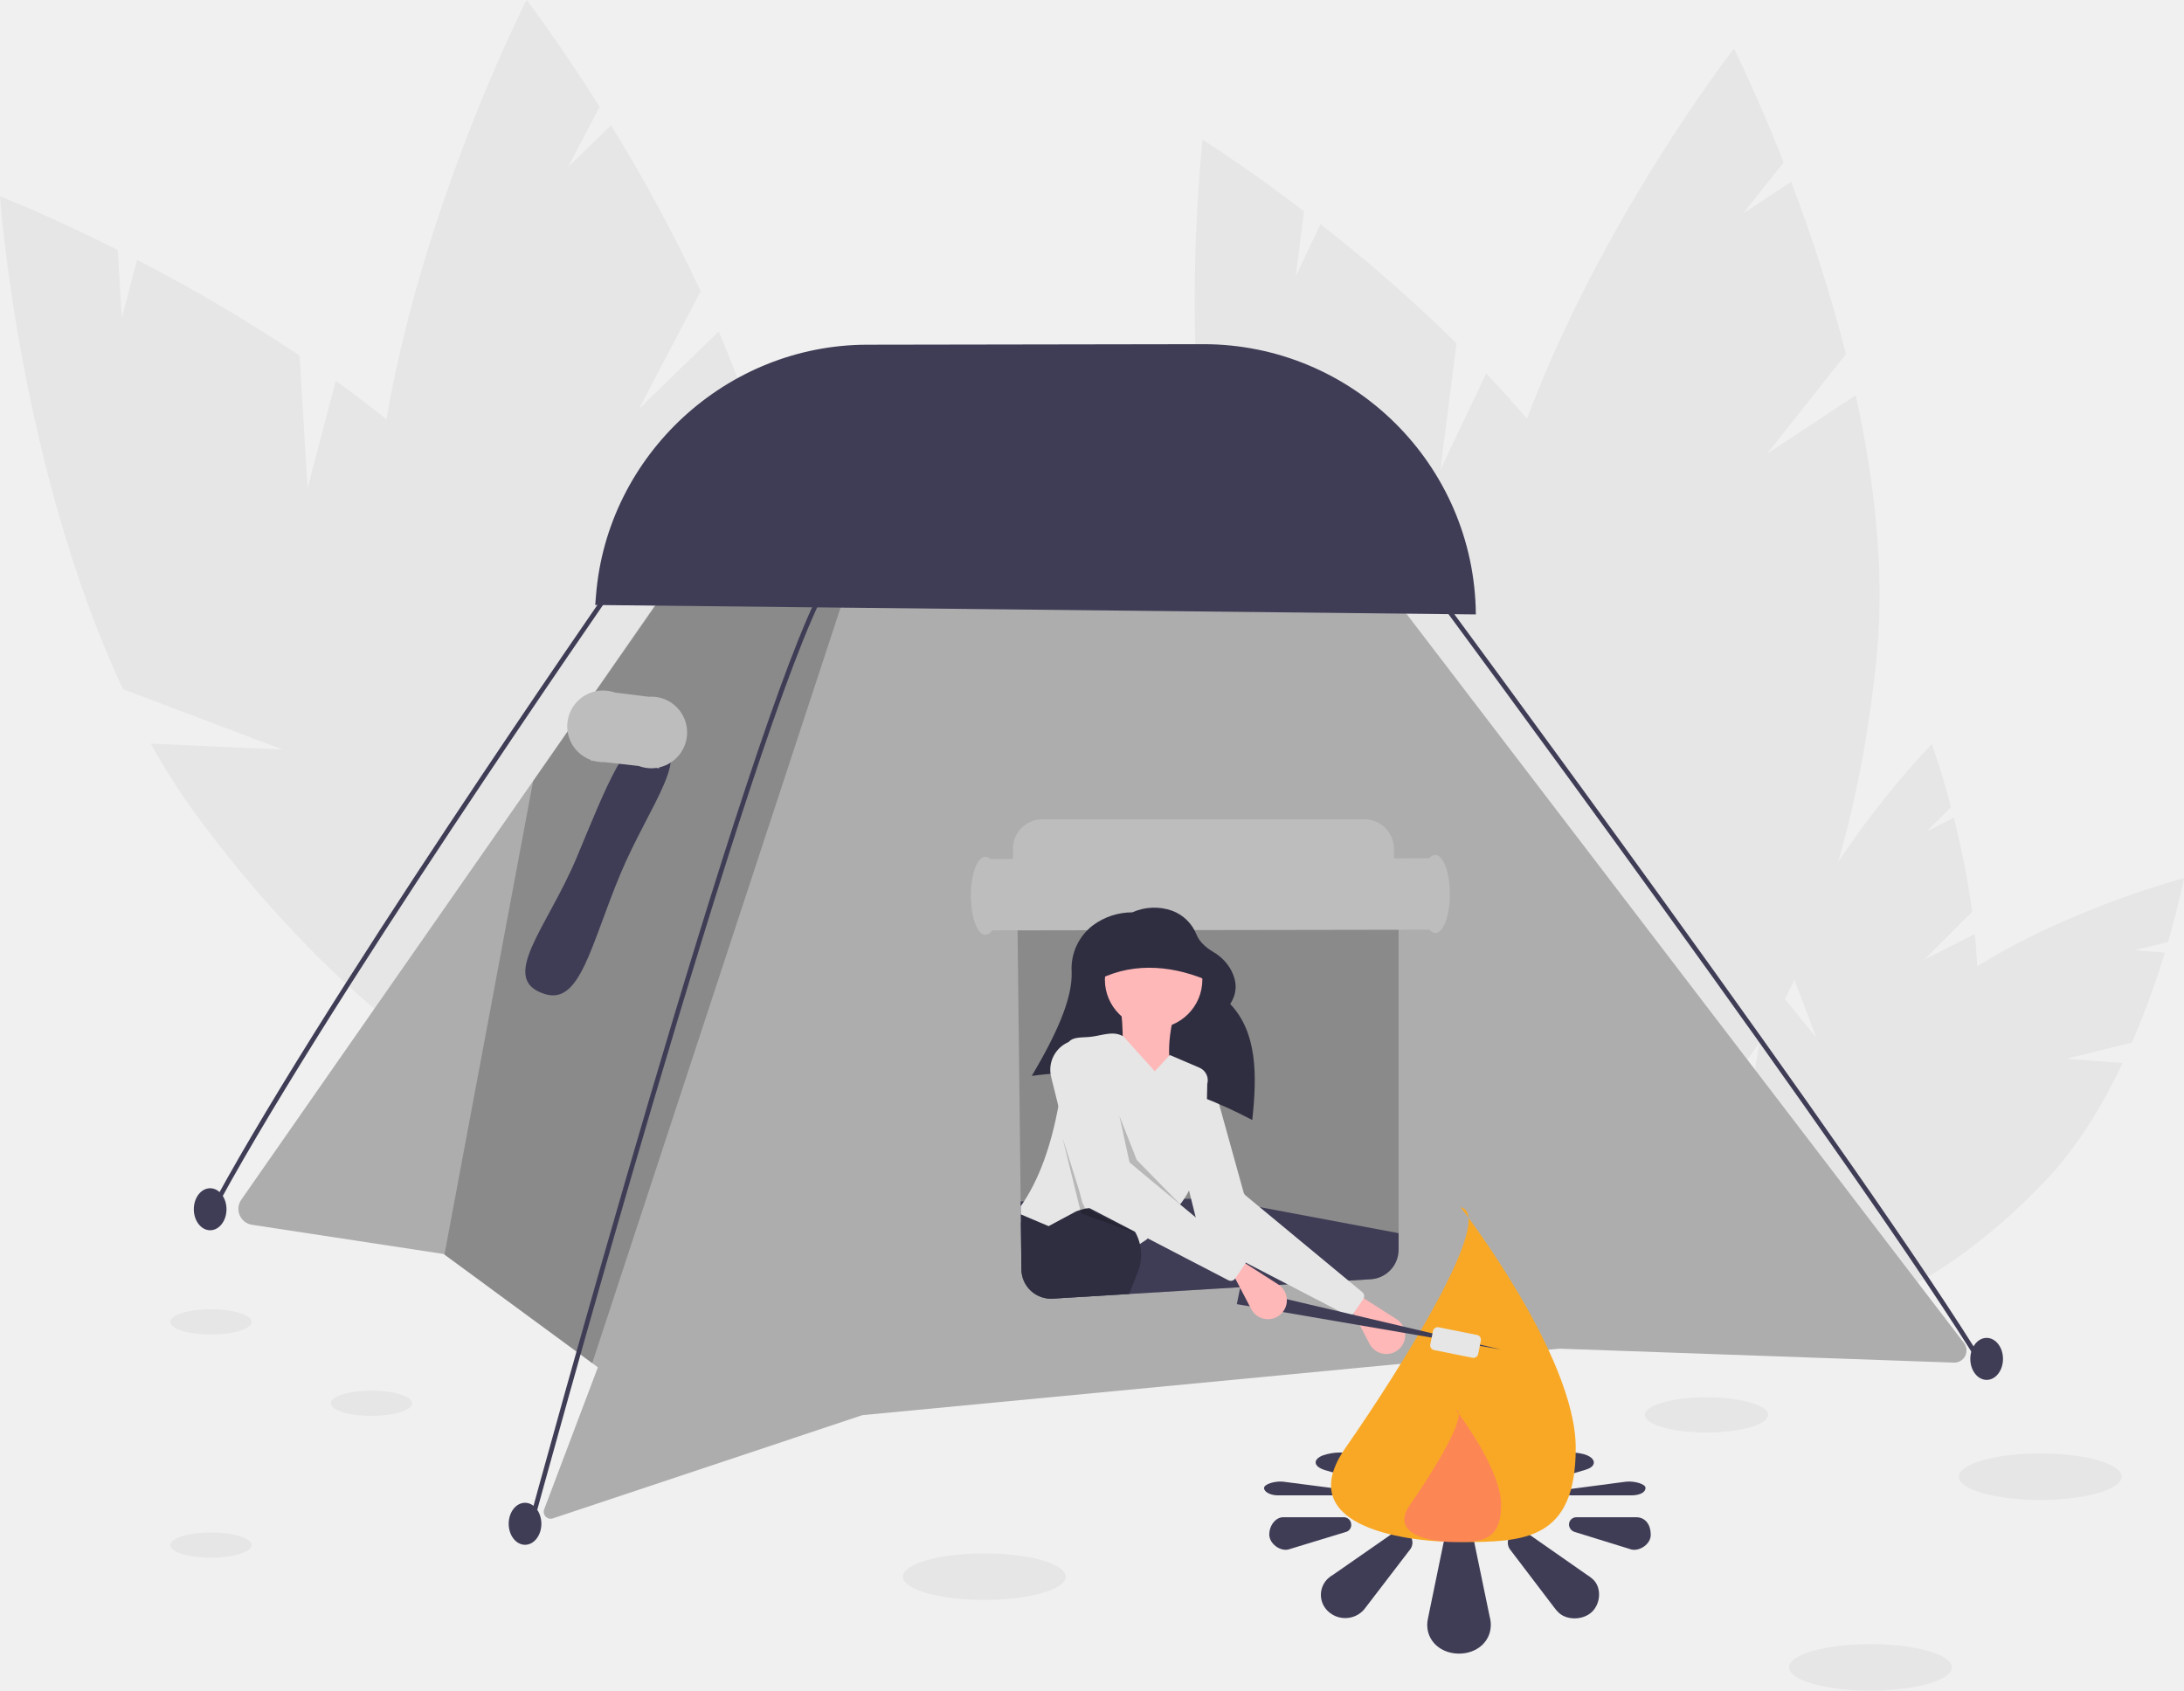
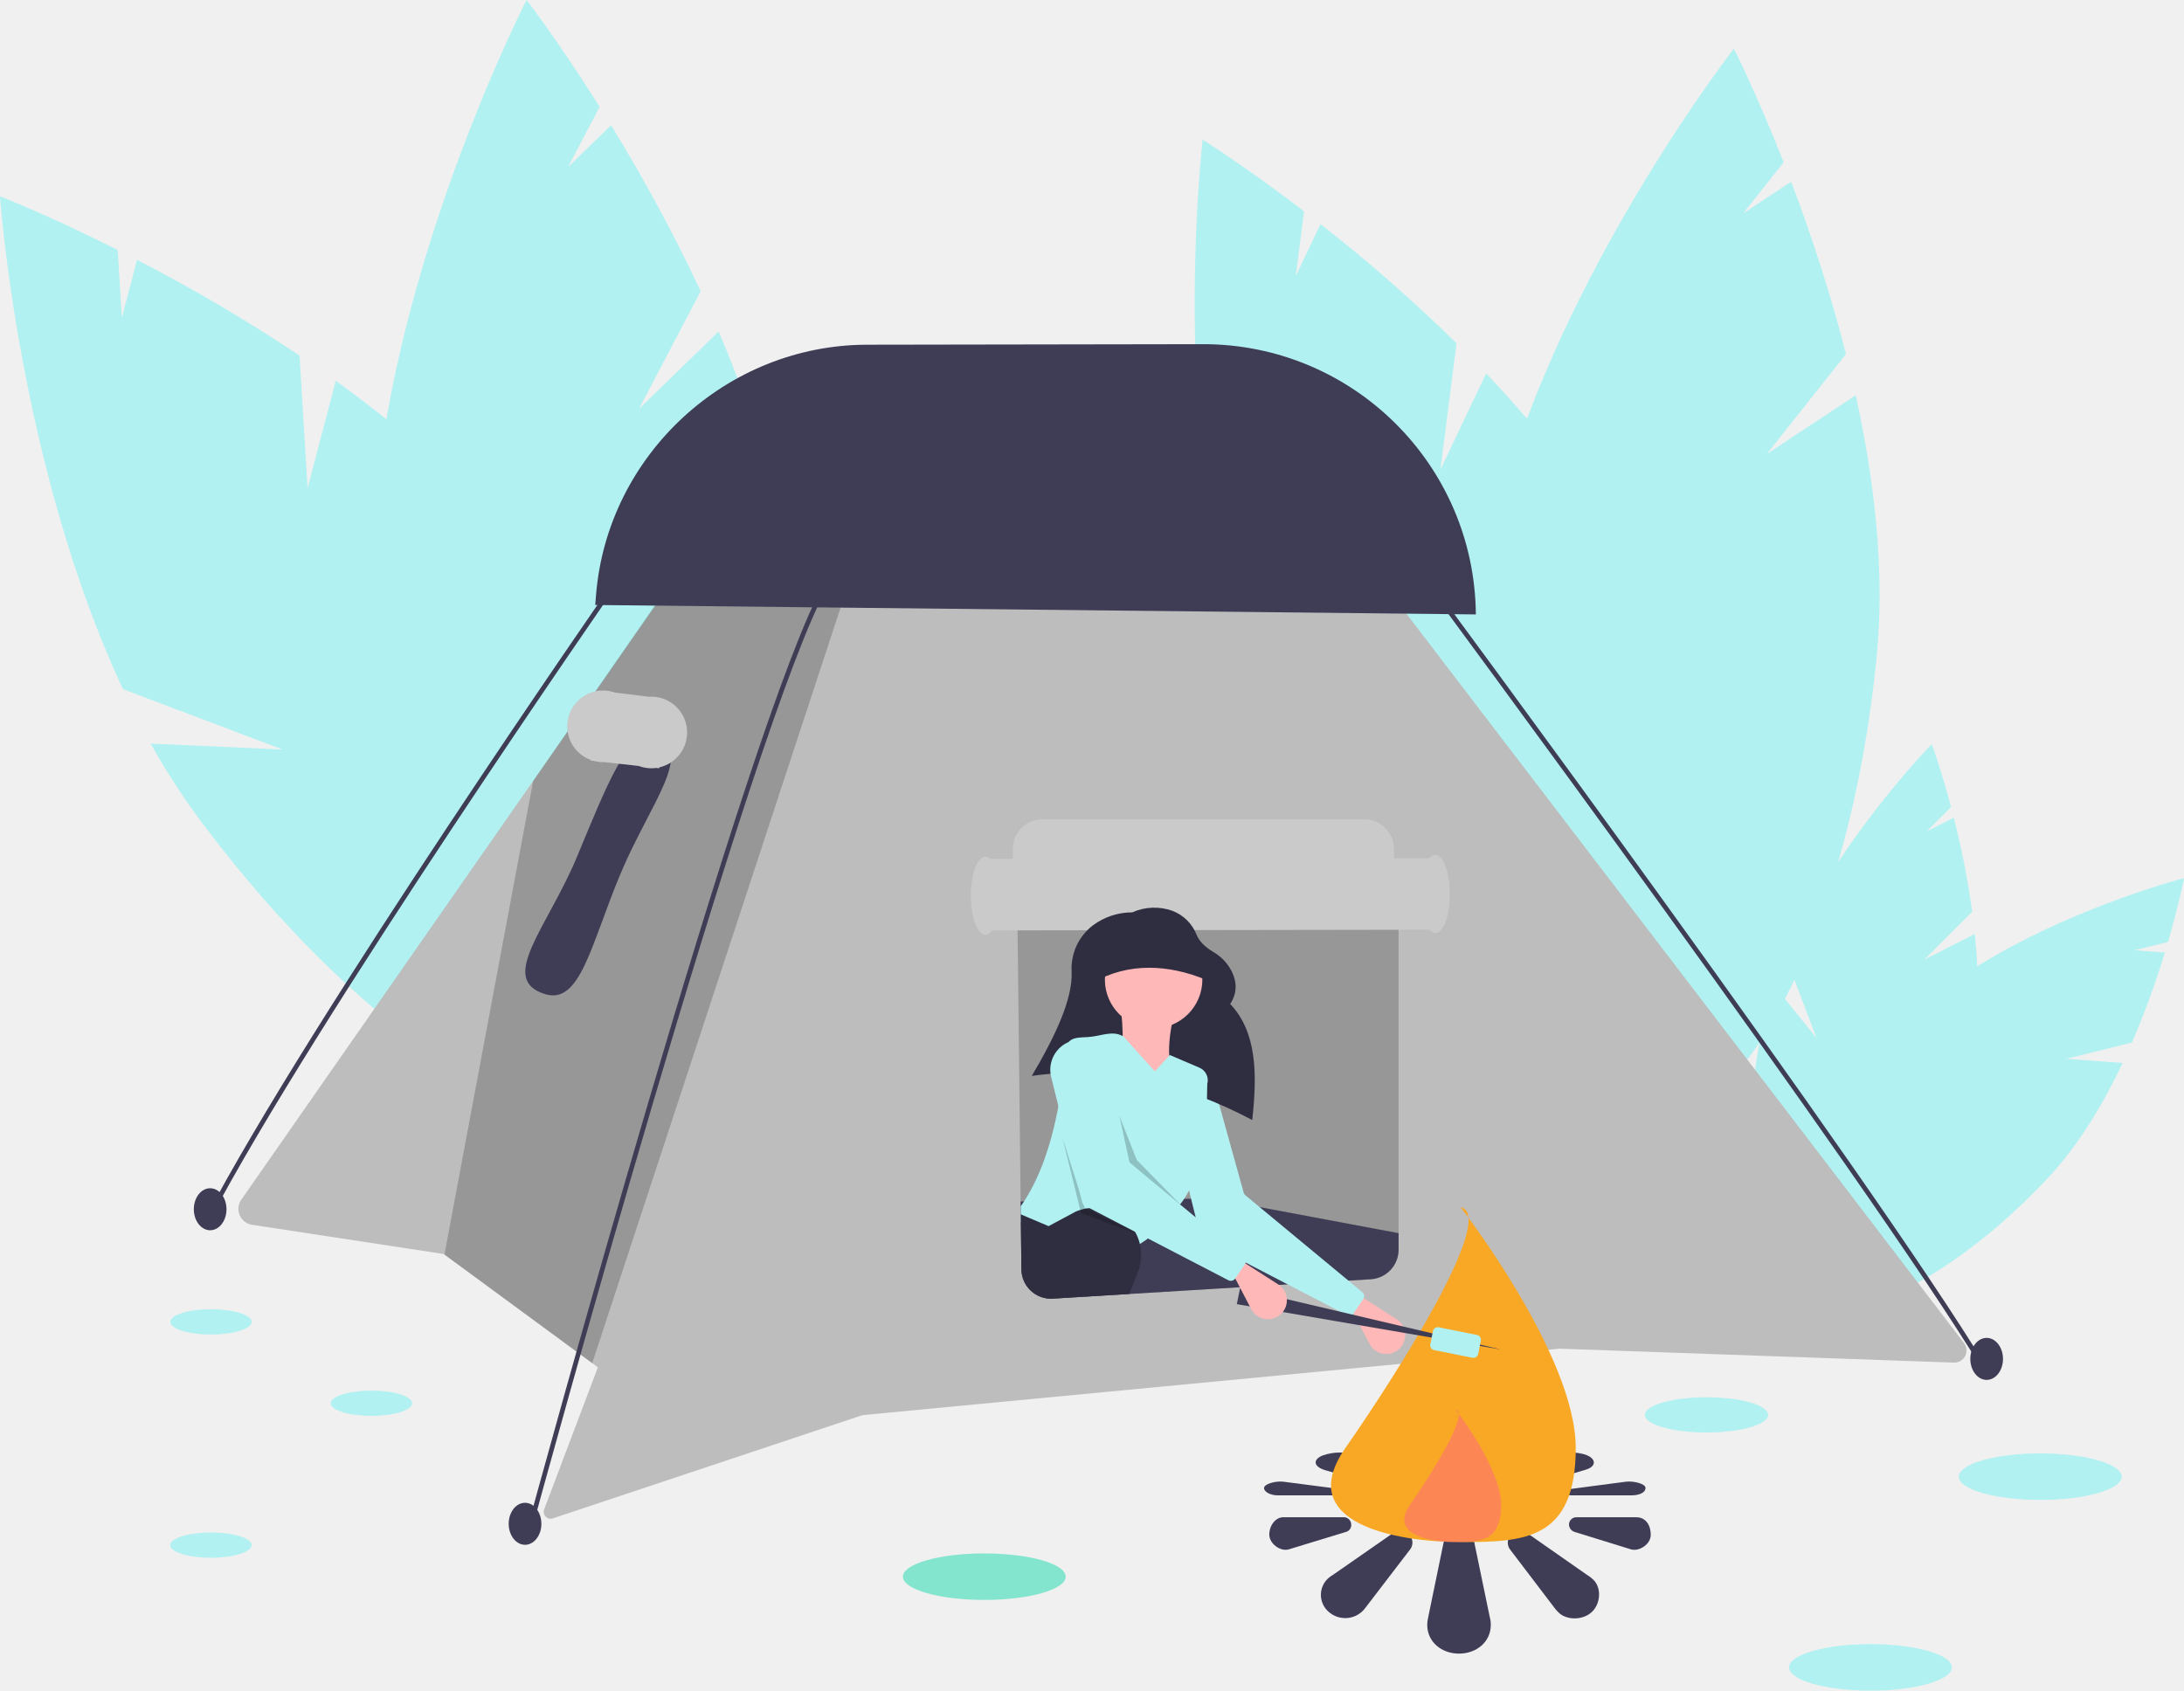
<svg xmlns="http://www.w3.org/2000/svg" data-name="Layer 1" width="939.002" height="727" viewBox="0 0 939.002 727">
-   <path d="M957.896,499.119l20.534-20.545a365.614,365.614,0,0,0-7.9-40.446l-11.703,5.924L969.341,433.532c-4.358-16.432-8.284-27.038-8.284-27.038s-41.383,42.144-62.771,91.564l13.252,34.839L893.407,510.501a147.917,147.917,0,0,0-5.084,17.88c-13.086,61.151-3.723,114.997,20.913,120.269s55.216-40.026,68.302-101.177c4.057-18.957,4.012-39.709,2.023-59.321Z" transform="translate(-130.499 -86.5)" fill="#e6e6e6" />
-   <path d="M1018.917,541.792l28.198-6.974a365.614,365.614,0,0,0,14.144-38.707l-13.08-.978,14.437-3.57c4.764-16.319,6.885-27.428,6.885-27.428s-57.21,14.687-101.065,45.937l-6.664,36.674-3.945-28.544a147.918,147.918,0,0,0-13.594,12.678C901.422,576.463,881.604,627.398,899.968,644.645s67.957-5.723,110.768-51.306c13.272-14.131,23.96-31.918,32.395-49.736Z" transform="translate(-130.499 -86.5)" fill="#e6e6e6" />
-   <path d="M749.796,288.477l6.927-54.369A689.875,689.875,0,0,0,698.238,182.863l-10.627,22.352,3.547-27.837c-25.475-19.494-43.579-30.791-43.579-30.791s-13.108,110.675,12.026,209.127l60,36.697-52.917-12.493a279.106,279.106,0,0,0,13.055,32.555c51.067,106.374,127.206,175.929,170.062,155.355s36.199-123.485-14.867-229.859c-15.831-32.977-39.855-63.897-65.467-90.871Z" transform="translate(-130.499 -86.5)" fill="#e6e6e6" />
-   <path d="M890.136,281.718l34.034-42.962a689.877,689.877,0,0,0-23.578-74.099l-20.651,13.641,17.425-21.996c-11.731-29.856-21.39-48.884-21.39-48.884s-68.429,87.968-97.804,185.238l32.394,62.428-38.842-38.048a279.105,279.105,0,0,0-5.653,34.617C754.803,469.111,784.029,568.01,831.35,572.55s94.818-86.997,106.087-204.455c3.494-36.413-1.089-75.299-9.072-111.63Z" transform="translate(-130.499 -86.5)" fill="#e6e6e6" />
-   <path d="M262.734,296.467l-3.443-57.048a719.359,719.359,0,0,0-69.857-41.165l-6.555,24.961-1.763-29.208c-29.879-15.034-50.618-23.099-50.618-23.099s8.026,115.935,52.863,211.932l68.588,25.967-56.639-2.541A291.037,291.037,0,0,0,214.998,437.09c72.943,99.087,164.436,155.589,204.356,126.202s13.149-133.536-59.794-232.622c-22.613-30.718-53.221-57.74-84.692-80.411Z" transform="translate(-130.499 -86.5)" fill="#e6e6e6" />
-   <path d="M405.21,262.336l26.541-50.615a719.358,719.358,0,0,0-38.522-71.348l-18.513,17.979,13.589-25.915C370.497,104.123,356.912,86.5,356.912,86.5s-53.056,103.394-64.295,208.748L337.91,352.93l-47.172-31.452a291.035,291.035,0,0,0,.92,36.563c11.224,122.527,60.341,218.189,109.704,213.667S481.642,464.192,470.418,341.665c-3.48-37.985-15.714-76.938-30.935-112.613Z" transform="translate(-130.499 -86.5)" fill="#e6e6e6" />
-   <ellipse cx="423.193" cy="678" rx="35" ry="10" fill="#e6e6e6" />
-   <ellipse cx="804.193" cy="717" rx="35" ry="10" fill="#e6e6e6" />
-   <ellipse cx="877.193" cy="635" rx="35" ry="10" fill="#e6e6e6" />
-   <ellipse cx="733.693" cy="608.429" rx="26.5" ry="7.571" fill="#e6e6e6" />
-   <ellipse cx="159.693" cy="603.429" rx="17.5" ry="5.429" fill="#e6e6e6" />
-   <ellipse cx="90.693" cy="664.429" rx="17.5" ry="5.429" fill="#e6e6e6" />
-   <ellipse cx="90.693" cy="568.429" rx="17.5" ry="5.429" fill="#e6e6e6" />
-   <path d="M970.564,672.454l-169.56-6-89.42,8.53-152.77,14.57-57.49,5.48-133.14,44.4a2.98,2.98,0,0,1-3.73-3.88l.01-.01,23.09-61.07-2.43-1.79-63.54-46.69-.34-.25-82.39-12.56a6.909,6.909,0,0,1-4.62-10.78l125.48-180.06,65.94-94.6,7.15-10.27,274.3-3.79,267.81,350.35A5.241,5.241,0,0,1,970.564,672.454Z" transform="translate(-130.499 -86.5)" fill="#ADADAD" />
+   <path d="M957.896,499.119l20.534-20.545a365.614,365.614,0,0,0-7.9-40.446l-11.703,5.924L969.341,433.532c-4.358-16.432-8.284-27.038-8.284-27.038s-41.383,42.144-62.771,91.564l13.252,34.839L893.407,510.501a147.917,147.917,0,0,0-5.084,17.88c-13.086,61.151-3.723,114.997,20.913,120.269s55.216-40.026,68.302-101.177c4.057-18.957,4.012-39.709,2.023-59.321Z" transform="translate(-130.499 -86.5)" fill="#b1f1f1" />
+   <path d="M1018.917,541.792l28.198-6.974a365.614,365.614,0,0,0,14.144-38.707l-13.08-.978,14.437-3.57c4.764-16.319,6.885-27.428,6.885-27.428s-57.21,14.687-101.065,45.937l-6.664,36.674-3.945-28.544a147.918,147.918,0,0,0-13.594,12.678C901.422,576.463,881.604,627.398,899.968,644.645s67.957-5.723,110.768-51.306c13.272-14.131,23.96-31.918,32.395-49.736Z" transform="translate(-130.499 -86.5)" fill="#b1f1f1" />
+   <path d="M749.796,288.477l6.927-54.369A689.875,689.875,0,0,0,698.238,182.863l-10.627,22.352,3.547-27.837c-25.475-19.494-43.579-30.791-43.579-30.791s-13.108,110.675,12.026,209.127l60,36.697-52.917-12.493a279.106,279.106,0,0,0,13.055,32.555c51.067,106.374,127.206,175.929,170.062,155.355s36.199-123.485-14.867-229.859c-15.831-32.977-39.855-63.897-65.467-90.871Z" transform="translate(-130.499 -86.5)" fill="#b1f1f1" />
+   <path d="M890.136,281.718l34.034-42.962a689.877,689.877,0,0,0-23.578-74.099l-20.651,13.641,17.425-21.996c-11.731-29.856-21.39-48.884-21.39-48.884s-68.429,87.968-97.804,185.238l32.394,62.428-38.842-38.048a279.105,279.105,0,0,0-5.653,34.617C754.803,469.111,784.029,568.01,831.35,572.55s94.818-86.997,106.087-204.455c3.494-36.413-1.089-75.299-9.072-111.63Z" transform="translate(-130.499 -86.5)" fill="#b1f1f1" />
+   <path d="M262.734,296.467l-3.443-57.048a719.359,719.359,0,0,0-69.857-41.165l-6.555,24.961-1.763-29.208c-29.879-15.034-50.618-23.099-50.618-23.099s8.026,115.935,52.863,211.932l68.588,25.967-56.639-2.541A291.037,291.037,0,0,0,214.998,437.09c72.943,99.087,164.436,155.589,204.356,126.202s13.149-133.536-59.794-232.622c-22.613-30.718-53.221-57.74-84.692-80.411Z" transform="translate(-130.499 -86.5)" fill="#b1f1f1" />
+   <path d="M405.21,262.336l26.541-50.615a719.358,719.358,0,0,0-38.522-71.348l-18.513,17.979,13.589-25.915C370.497,104.123,356.912,86.5,356.912,86.5s-53.056,103.394-64.295,208.748L337.91,352.93l-47.172-31.452a291.035,291.035,0,0,0,.92,36.563c11.224,122.527,60.341,218.189,109.704,213.667S481.642,464.192,470.418,341.665c-3.48-37.985-15.714-76.938-30.935-112.613Z" transform="translate(-130.499 -86.5)" fill="#b1f1f1" />
+   <ellipse cx="423.193" cy="678" rx="35" ry="10" fill="#84e5cf" />
+   <ellipse cx="804.193" cy="717" rx="35" ry="10" fill="#b1f1f1" />
+   <ellipse cx="877.193" cy="635" rx="35" ry="10" fill="#b1f1f1" />
+   <ellipse cx="733.693" cy="608.429" rx="26.5" ry="7.571" fill="#b1f1f1" />
+   <ellipse cx="159.693" cy="603.429" rx="17.5" ry="5.429" fill="#b1f1f1" />
+   <ellipse cx="90.693" cy="664.429" rx="17.5" ry="5.429" fill="#b1f1f1" />
+   <ellipse cx="90.693" cy="568.429" rx="17.5" ry="5.429" fill="#b1f1f1" />
+   <path d="M970.564,672.454l-169.56-6-89.42,8.53-152.77,14.57-57.49,5.48-133.14,44.4a2.98,2.98,0,0,1-3.73-3.88l.01-.01,23.09-61.07-2.43-1.79-63.54-46.69-.34-.25-82.39-12.56a6.909,6.909,0,0,1-4.62-10.78l125.48-180.06,65.94-94.6,7.15-10.27,274.3-3.79,267.81,350.35A5.241,5.241,0,0,1,970.564,672.454Z" transform="translate(-130.499 -86.5)" fill="#bdbdbd" />
  <polygon points="366.56 245.587 254.623 586.185 191.09 539.495 229.218 335.847 294.966 241.019 295.153 241.24 366.56 245.587" opacity="0.2" />
  <path d="M397.141,462.565c-12.701,30.534-17.198,56.037-32.263,51.432-20.626-6.305,1.031-28.607,13.732-59.14s21.676-53.955,32.263-51.432C430.612,408.129,409.842,432.031,397.141,462.565Z" transform="translate(-130.499 -86.5)" fill="#3f3d56" />
-   <path d="M425.918,401.447a15.388,15.388,0,0,0-15.412-15.363c-.347.001-.69.017-1.032.04l-14.521-1.791a15.356,15.356,0,0,0-5.192-.891c-.489.001-.971.027-1.448.072l-.559-.069-.015.137a15.388,15.388,0,0,0-3.252,29.698l-.03.277,1.428.16a15.406,15.406,0,0,0,3.925.5c.147-0.0.292-.007.438-.012l14.844,1.663a15.346,15.346,0,0,0,5.462.992,15.506,15.506,0,0,0,2.079-.147l1.266.142.008-.371A15.39,15.39,0,0,0,425.918,401.447Z" transform="translate(-130.499 -86.5)" fill="#ADADAD" />
+   <path d="M425.918,401.447a15.388,15.388,0,0,0-15.412-15.363c-.347.001-.69.017-1.032.04l-14.521-1.791a15.356,15.356,0,0,0-5.192-.891c-.489.001-.971.027-1.448.072l-.559-.069-.015.137a15.388,15.388,0,0,0-3.252,29.698l-.03.277,1.428.16a15.406,15.406,0,0,0,3.925.5c.147-0.0.292-.007.438-.012l14.844,1.663a15.346,15.346,0,0,0,5.462.992,15.506,15.506,0,0,0,2.079-.147l1.266.142.008-.371A15.39,15.39,0,0,0,425.918,401.447Z" transform="translate(-130.499 -86.5)" fill="#bdbdbd" />
  <path d="M425.918,401.447a15.388,15.388,0,0,0-15.412-15.363c-.347.001-.69.017-1.032.04l-14.521-1.791a15.356,15.356,0,0,0-5.192-.891c-.489.001-.971.027-1.448.072l-.559-.069-.015.137a15.388,15.388,0,0,0-3.252,29.698l-.03.277,1.428.16a15.406,15.406,0,0,0,3.925.5c.147-0.0.292-.007.438-.012l14.844,1.663a15.346,15.346,0,0,0,5.462.992,15.506,15.506,0,0,0,2.079-.147l1.266.142.008-.371A15.39,15.39,0,0,0,425.918,401.447Z" transform="translate(-130.499 -86.5)" fill="#fff" opacity="0.2" />
  <path d="M220.413,611.653l-1.777-.933c45.525-86.769,174.285-272.162,175.58-274.024l1.648,1.146C394.569,339.704,265.879,524.994,220.413,611.653Z" transform="translate(-130.499 -86.5)" fill="#3f3d56" />
  <path d="M359.861,741.688l-1.936-.527c.938-3.448,94.186-345.49,126.561-403.189l1.75.982C453.981,396.438,360.799,738.242,359.861,741.688Z" transform="translate(-130.499 -86.5)" fill="#3f3d56" />
  <path d="M982.806,675.374c-49.712-81.892-237.447-335.517-239.338-338.07l1.613-1.194c1.891,2.553,189.681,256.252,239.44,338.223Z" transform="translate(-130.499 -86.5)" fill="#3f3d56" />
  <ellipse cx="356.233" cy="741.76" rx="7.025" ry="9.032" transform="translate(-131.6919 -85.92594) rotate(-0.09218)" fill="#3f3d56" />
  <ellipse cx="220.854" cy="606.501" rx="7.025" ry="9.032" transform="translate(-131.4744 -86.14391) rotate(-0.09218)" fill="#3f3d56" />
  <ellipse cx="984.653" cy="670.85" rx="7.025" ry="9.032" transform="translate(-131.577 -84.91504) rotate(-0.09218)" fill="#3f3d56" />
  <path d="M386.414,346.658l378.621,4.057A117.212,117.212,0,0,0,647.769,234.5l-144.496.232c-60.439.097-111.615,47.362-116.507,107.602Z" transform="translate(-130.499 -86.5)" fill="#3f3d56" />
  <path d="M719.084,471.814h-138.38a12.719,12.719,0,0,0-12.73,12.88l.12,10.12,1.23,108.34.02,2.09.04,3.45.04,3.37.23,20.31a12.739,12.739,0,0,0,12.46,12.59c.34,0,.69-.01,1.04-.03l32.86-2,47.54-2.9,16.78-1.02,3.74-.23,26.15-1.59h.01l9.62-.59a12.75,12.75,0,0,0,11.96-12.71v-139.35A12.744,12.744,0,0,0,719.084,471.814Z" transform="translate(-130.499 -86.5)" opacity="0.2" />
-   <path d="M747.581,454.119a3.401,3.401,0,0,0-2.519,1.444l-15.247.025v-4.044a12.744,12.744,0,0,0-12.73-12.73h-138.38a12.719,12.719,0,0,0-12.73,12.88l.049,4.157-9.834.016a3.043,3.043,0,0,0-2.065-.957c-3.447.006-6.228,7.532-6.213,16.811s2.821,16.797,6.268,16.791a3.766,3.766,0,0,0,2.888-1.925l188.044-.302a3.401,3.401,0,0,0,2.524,1.436c3.447-.005,6.228-7.532,6.213-16.811S751.027,454.114,747.581,454.119Z" transform="translate(-130.499 -86.5)" fill="#ADADAD" />
+   <path d="M747.581,454.119a3.401,3.401,0,0,0-2.519,1.444l-15.247.025v-4.044a12.744,12.744,0,0,0-12.73-12.73h-138.38a12.719,12.719,0,0,0-12.73,12.88l.049,4.157-9.834.016a3.043,3.043,0,0,0-2.065-.957c-3.447.006-6.228,7.532-6.213,16.811s2.821,16.797,6.268,16.791a3.766,3.766,0,0,0,2.888-1.925l188.044-.302a3.401,3.401,0,0,0,2.524,1.436c3.447-.005,6.228-7.532,6.213-16.811S751.027,454.114,747.581,454.119Z" transform="translate(-130.499 -86.5)" fill="#bdbdbd" />
  <path d="M747.581,454.119a3.401,3.401,0,0,0-2.519,1.444l-15.247.025v-4.044a12.744,12.744,0,0,0-12.73-12.73h-138.38a12.719,12.719,0,0,0-12.73,12.88l.049,4.157-9.833.016a3.043,3.043,0,0,0-2.065-.957c-3.447.006-6.228,7.532-6.213,16.811s2.821,16.797,6.268,16.791a3.766,3.766,0,0,0,2.888-1.925l188.044-.302a3.401,3.401,0,0,0,2.524,1.436c3.447-.005,6.228-7.532,6.213-16.811S751.027,454.114,747.581,454.119Z" transform="translate(-130.499 -86.5)" fill="#fff" opacity="0.2" />
  <path d="M732.09,666.558l0,0a8.133,8.133,0,0,1-12.77-2.182L711.797,649.931l2.993-6.485,16.128,10.322A8.133,8.133,0,0,1,732.09,666.558Z" transform="translate(-130.499 -86.5)" fill="#ffb8b8" />
  <path d="M764.587,750.835a6.736,6.736,0,0,0-6.791-6.018,6.82,6.82,0,0,0-6.663,5.165h0l-6.663,32.354a13.088,13.088,0,0,0-.34,2.885c0,7.296,6.106,12.366,13.666,12.366s13.669-5.07,13.669-12.366a13.237,13.237,0,0,0-.472-3.459Z" transform="translate(-130.499 -86.5)" fill="#3f3d56" />
  <path d="M814.985,765.306a15.294,15.294,0,0,0-2.178-1.592l-25.453-17.788c-2.478-1.556-5.125-1.512-7.047.366a4.953,4.953,0,0,0-.732,6.297l19.219,25.259a13.388,13.388,0,0,0,1.464,1.717c3.331,3.723,10.719,3.928,14.779,0C819.042,775.571,818.994,768.454,814.985,765.306Z" transform="translate(-130.499 -86.5)" fill="#3f3d56" />
  <path d="M834.113,738.955H808.334a3.135,3.135,0,0,0-3.251,2.987,3.408,3.408,0,0,0,2.533,3.353l24.319,7.523c3.533.824,8.292-2.325,8.292-6.256C840.226,741.562,837.444,738.955,834.113,738.955Z" transform="translate(-130.499 -86.5)" fill="#3f3d56" />
  <path d="M711.448,741.928a3.201,3.201,0,0,0-3.459-2.987H682.209c-3.247,0-5.985,3.507-5.985,7.439s4.62,7.263,8.164,6.439l24.685-7.523A3.097,3.097,0,0,0,711.448,741.928Z" transform="translate(-130.499 -86.5)" fill="#3f3d56" />
  <path d="M729.14,745.955l-25.461,17.711a11.839,11.839,0,0,0-2.196,1.592,9.639,9.639,0,0,0-.494,13.622q.238.256.494.494a10.759,10.759,0,0,0,14.775,0,11.258,11.258,0,0,0,1.464-1.713l19.234-25.117a4.828,4.828,0,0,0-.732-6.245A5.491,5.491,0,0,0,729.14,745.955Z" transform="translate(-130.499 -86.5)" fill="#3f3d56" />
  <path d="M768.744,711.343a2.735,2.735,0,0,0,.472-1.47c0-3.101-6.11-5.255-13.669-5.255s-13.666,2.155-13.666,5.255a2.617,2.617,0,0,0,.34,1.226l6.663,13.75h0c.763,1.297,3.516,2.204,6.663,2.195,3.547,0,6.494-1.122,6.791-2.558Z" transform="translate(-130.499 -86.5)" fill="#3f3d56" />
  <path d="M812.787,712.276c-4.06-1.669-11.447-1.582-14.779,0a11.986,11.986,0,0,0-1.464.73l-19.219,10.735c-1.307.85-.999,1.976.732,2.676a11.499,11.499,0,0,0,7.047.156l25.453-7.56a21.702,21.702,0,0,0,2.178-.677C816.744,716.998,816.792,713.974,812.787,712.276Z" transform="translate(-130.499 -86.5)" fill="#3f3d56" />
  <path d="M837.977,726.301c0-1.671-4.759-3.009-8.292-2.659l-24.319,3.197c-1.453.204-2.533.677-2.533,1.425s1.585,1.27,3.251,1.27h25.779C835.194,729.534,837.977,728.427,837.977,726.301Z" transform="translate(-130.499 -86.5)" fill="#3f3d56" />
  <path d="M706.822,726.84l-24.685-3.197c-3.544-.35-8.164,1.066-8.164,2.737s2.738,3.161,5.985,3.161h25.779c1.794,0,3.459-.492,3.459-1.27S708.429,727.044,706.822,726.84Z" transform="translate(-130.499 -86.5)" fill="#3f3d56" />
  <path d="M733.974,726.413c1.801-.711,2.013-1.786.732-2.654l-19.234-10.674a10.097,10.097,0,0,0-1.464-.728,22.485,22.485,0,0,0-14.775,0q-.256.101-.494.21c-3.625,1.657-3.404,4.249.494,5.789a16.885,16.885,0,0,0,2.196.677l25.461,7.527A11.634,11.634,0,0,0,733.974,726.413Z" transform="translate(-130.499 -86.5)" fill="#3f3d56" />
  <path d="M807.978,709.117c0,39.763-22.161,40.498-49.498,40.498s-72.218-7.866-49.498-40.498C732.946,674.699,774.057,609.096,758.48,605.622,758.48,605.622,807.978,669.354,807.978,709.117Z" transform="translate(-130.499 -86.5)" fill="#f9a825" />
  <path d="M775.913,733.585c0,15.739-8.772,16.031-19.593,16.031S727.733,746.501,736.727,733.585c9.486-13.624,25.759-39.592,19.593-40.967C756.32,692.618,775.913,717.845,775.913,733.585Z" transform="translate(-130.499 -86.5)" fill="#ff6584" opacity="0.5" />
  <path d="M731.814,616.784v7.11a12.75,12.75,0,0,1-11.96,12.71l-136.7,8.33a12.722,12.722,0,0,1-13.5-12.56l-.33-29.22,82.69-1.34Z" transform="translate(-130.499 -86.5)" fill="#3f3d56" />
-   <path d="M709.523,652.002l-61.671-32.031a2.258,2.258,0,0,1-1.151-1.46L633.323,564.594a12.942,12.942,0,0,1,8.286-15.332l3.223-1.128a5.562,5.562,0,0,1,7.197,3.761l13.186,47.469a2.258,2.258,0,0,0,.735,1.134L716.197,642.132a2.258,2.258,0,0,1,.423,3.013l-4.193,6.128A2.258,2.258,0,0,1,709.523,652.002Z" transform="translate(-130.499 -86.5)" fill="#e6e6e6" />
+   <path d="M709.523,652.002l-61.671-32.031a2.258,2.258,0,0,1-1.151-1.46L633.323,564.594a12.942,12.942,0,0,1,8.286-15.332l3.223-1.128a5.562,5.562,0,0,1,7.197,3.761l13.186,47.469a2.258,2.258,0,0,0,.735,1.134L716.197,642.132a2.258,2.258,0,0,1,.423,3.013l-4.193,6.128A2.258,2.258,0,0,1,709.523,652.002Z" transform="translate(-130.499 -86.5)" fill="#b1f1f1" />
  <path d="M668.896,568.12c-29.911-15.747-61.221-23.655-94.781-18.956,10.116-17.145,17.629-32.996,17.127-44.862a23.357,23.357,0,0,1,9.163-19.898,28.355,28.355,0,0,1,16.899-5.577h0a23.221,23.221,0,0,1,17.2-.684,18.086,18.086,0,0,1,10.49,10.388c1.147,2.78,3.617,5.215,7.2,7.36a20.205,20.205,0,0,1,7.796,8.145c2.36,4.697,2.523,9.425-.571,14.2C671.003,530.403,671.035,548.687,668.896,568.12Z" transform="translate(-130.499 -86.5)" fill="#2f2e41" />
  <circle cx="495.995" cy="421.26" r="20.952" fill="#ffb8b8" />
  <path d="M636.471,553.155l-24.443,2.494c1.312-14.292,1.828-27.479,0-37.413H636.471C631.829,534.052,632.236,545.325,636.471,553.155Z" transform="translate(-130.499 -86.5)" fill="#ffb8b8" />
-   <path d="M649.564,552.614q-.03,3.285-.14,6.5c-.51,15.34-2.44,29.15-7.7,39.32a35.335,35.335,0,0,1-3.81,5.95.175.175,0,0,1-.04.05,3.864,3.864,0,0,1-.33.4,28.296,28.296,0,0,1-3.57,3.69l-10.01,10.5-.46.48-2.92,1.95-15.04,10.02-36.12-19.41-.04-3.37-.04-3.45c8.03-11.38,13.04-26.18,16.22-43.03.87-4.61,1.61-9.38,2.24-14.28.43-3.39.81-6.85,1.14-10.36a5.535,5.535,0,0,1,1.05-2.99.01.01,0,0,1,.01-.01c1.54-1.96,4.6-1.92,8.3-2.12,5.19-.28,10.3-2.97,14.89-.43a2.695,2.695,0,0,1,.33.18l13.47,14.96,6.19-6.67.29-.31,12.75,5.46a5.887,5.887,0,0,1,3.34,6.97Z" transform="translate(-130.499 -86.5)" fill="#e6e6e6" />
+   <path d="M649.564,552.614q-.03,3.285-.14,6.5c-.51,15.34-2.44,29.15-7.7,39.32a35.335,35.335,0,0,1-3.81,5.95.175.175,0,0,1-.04.05,3.864,3.864,0,0,1-.33.4,28.296,28.296,0,0,1-3.57,3.69l-10.01,10.5-.46.48-2.92,1.95-15.04,10.02-36.12-19.41-.04-3.37-.04-3.45c8.03-11.38,13.04-26.18,16.22-43.03.87-4.61,1.61-9.38,2.24-14.28.43-3.39.81-6.85,1.14-10.36a5.535,5.535,0,0,1,1.05-2.99.01.01,0,0,1,.01-.01c1.54-1.96,4.6-1.92,8.3-2.12,5.19-.28,10.3-2.97,14.89-.43a2.695,2.695,0,0,1,.33.18l13.47,14.96,6.19-6.67.29-.31,12.75,5.46a5.887,5.887,0,0,1,3.34,6.97Z" transform="translate(-130.499 -86.5)" fill="#b1f1f1" />
  <path d="M621.134,626.144a20.23,20.23,0,0,1-1.42,7.45l-3.7,9.34-32.86,2c-.35.02-.7.03-1.04.03a12.739,12.739,0,0,1-12.46-12.59l-.23-20.31-.04-3.37,11.96,5.07,11.66-6.26a17.449,17.449,0,0,1,1.95-.7,18.754,18.754,0,0,1,2.64-.63h.01c.43-.07.86-.13,1.29-.17a20.211,20.211,0,0,1,13.91,3.77,19.945,19.945,0,0,1,5.71,6.42,4.745,4.745,0,0,1,.29.54,19.512,19.512,0,0,1,1.78,4.72A20.458,20.458,0,0,1,621.134,626.144Z" transform="translate(-130.499 -86.5)" fill="#2f2e41" />
  <polygon points="481.279 479.874 485.65 499.929 512.207 522.775 488.762 498.831 481.279 479.874" opacity="0.2" />
  <polygon points="456.836 489.352 464.817 521.777 488.263 530.258 466.314 519.283 456.836 489.352" opacity="0.2" />
  <path d="M651.686,509.007c-15.442-7.104-32.899-9.13-48.388-1.497l1.995-17.958,33.921-5.487Z" transform="translate(-130.499 -86.5)" fill="#2f2e41" />
  <polygon points="645.315 580.314 531.768 560.808 533.16 553.948 645.315 580.314 645.315 580.314" fill="#3f3d56" />
  <path d="M681.208,651.593l0,0a8.133,8.133,0,0,1-12.77-2.182l-7.523-14.445,2.993-6.485,16.128,10.322A8.133,8.133,0,0,1,681.208,651.593Z" transform="translate(-130.499 -86.5)" fill="#ffb8b8" />
-   <path d="M658.641,637.037l-61.671-32.031a2.258,2.258,0,0,1-1.151-1.46l-13.378-53.918a12.942,12.942,0,0,1,8.286-15.332l3.223-1.128a5.562,5.562,0,0,1,7.197,3.761l13.186,47.469a2.258,2.258,0,0,0,.735,1.134l50.248,41.634a2.258,2.258,0,0,1,.423,3.013l-4.193,6.128A2.258,2.258,0,0,1,658.641,637.037Z" transform="translate(-130.499 -86.5)" fill="#e6e6e6" />
-   <path d="M763.575,670.365a2.105,2.105,0,0,0,2.467-1.645l1.138-5.694a2.096,2.096,0,0,0-1.645-2.467l-16.481-3.295a2.101,2.101,0,0,0-2.467,1.646l-1.138,5.694a2.096,2.096,0,0,0,1.645,2.467Z" transform="translate(-130.499 -86.5)" fill="#e6e6e6" />
+   <path d="M658.641,637.037l-61.671-32.031a2.258,2.258,0,0,1-1.151-1.46l-13.378-53.918a12.942,12.942,0,0,1,8.286-15.332l3.223-1.128a5.562,5.562,0,0,1,7.197,3.761l13.186,47.469a2.258,2.258,0,0,0,.735,1.134l50.248,41.634a2.258,2.258,0,0,1,.423,3.013l-4.193,6.128A2.258,2.258,0,0,1,658.641,637.037Z" transform="translate(-130.499 -86.5)" fill="#b1f1f1" />
+   <path d="M763.575,670.365a2.105,2.105,0,0,0,2.467-1.645l1.138-5.694a2.096,2.096,0,0,0-1.645-2.467l-16.481-3.295a2.101,2.101,0,0,0-2.467,1.646l-1.138,5.694a2.096,2.096,0,0,0,1.645,2.467Z" transform="translate(-130.499 -86.5)" fill="#b1f1f1" />
</svg>
